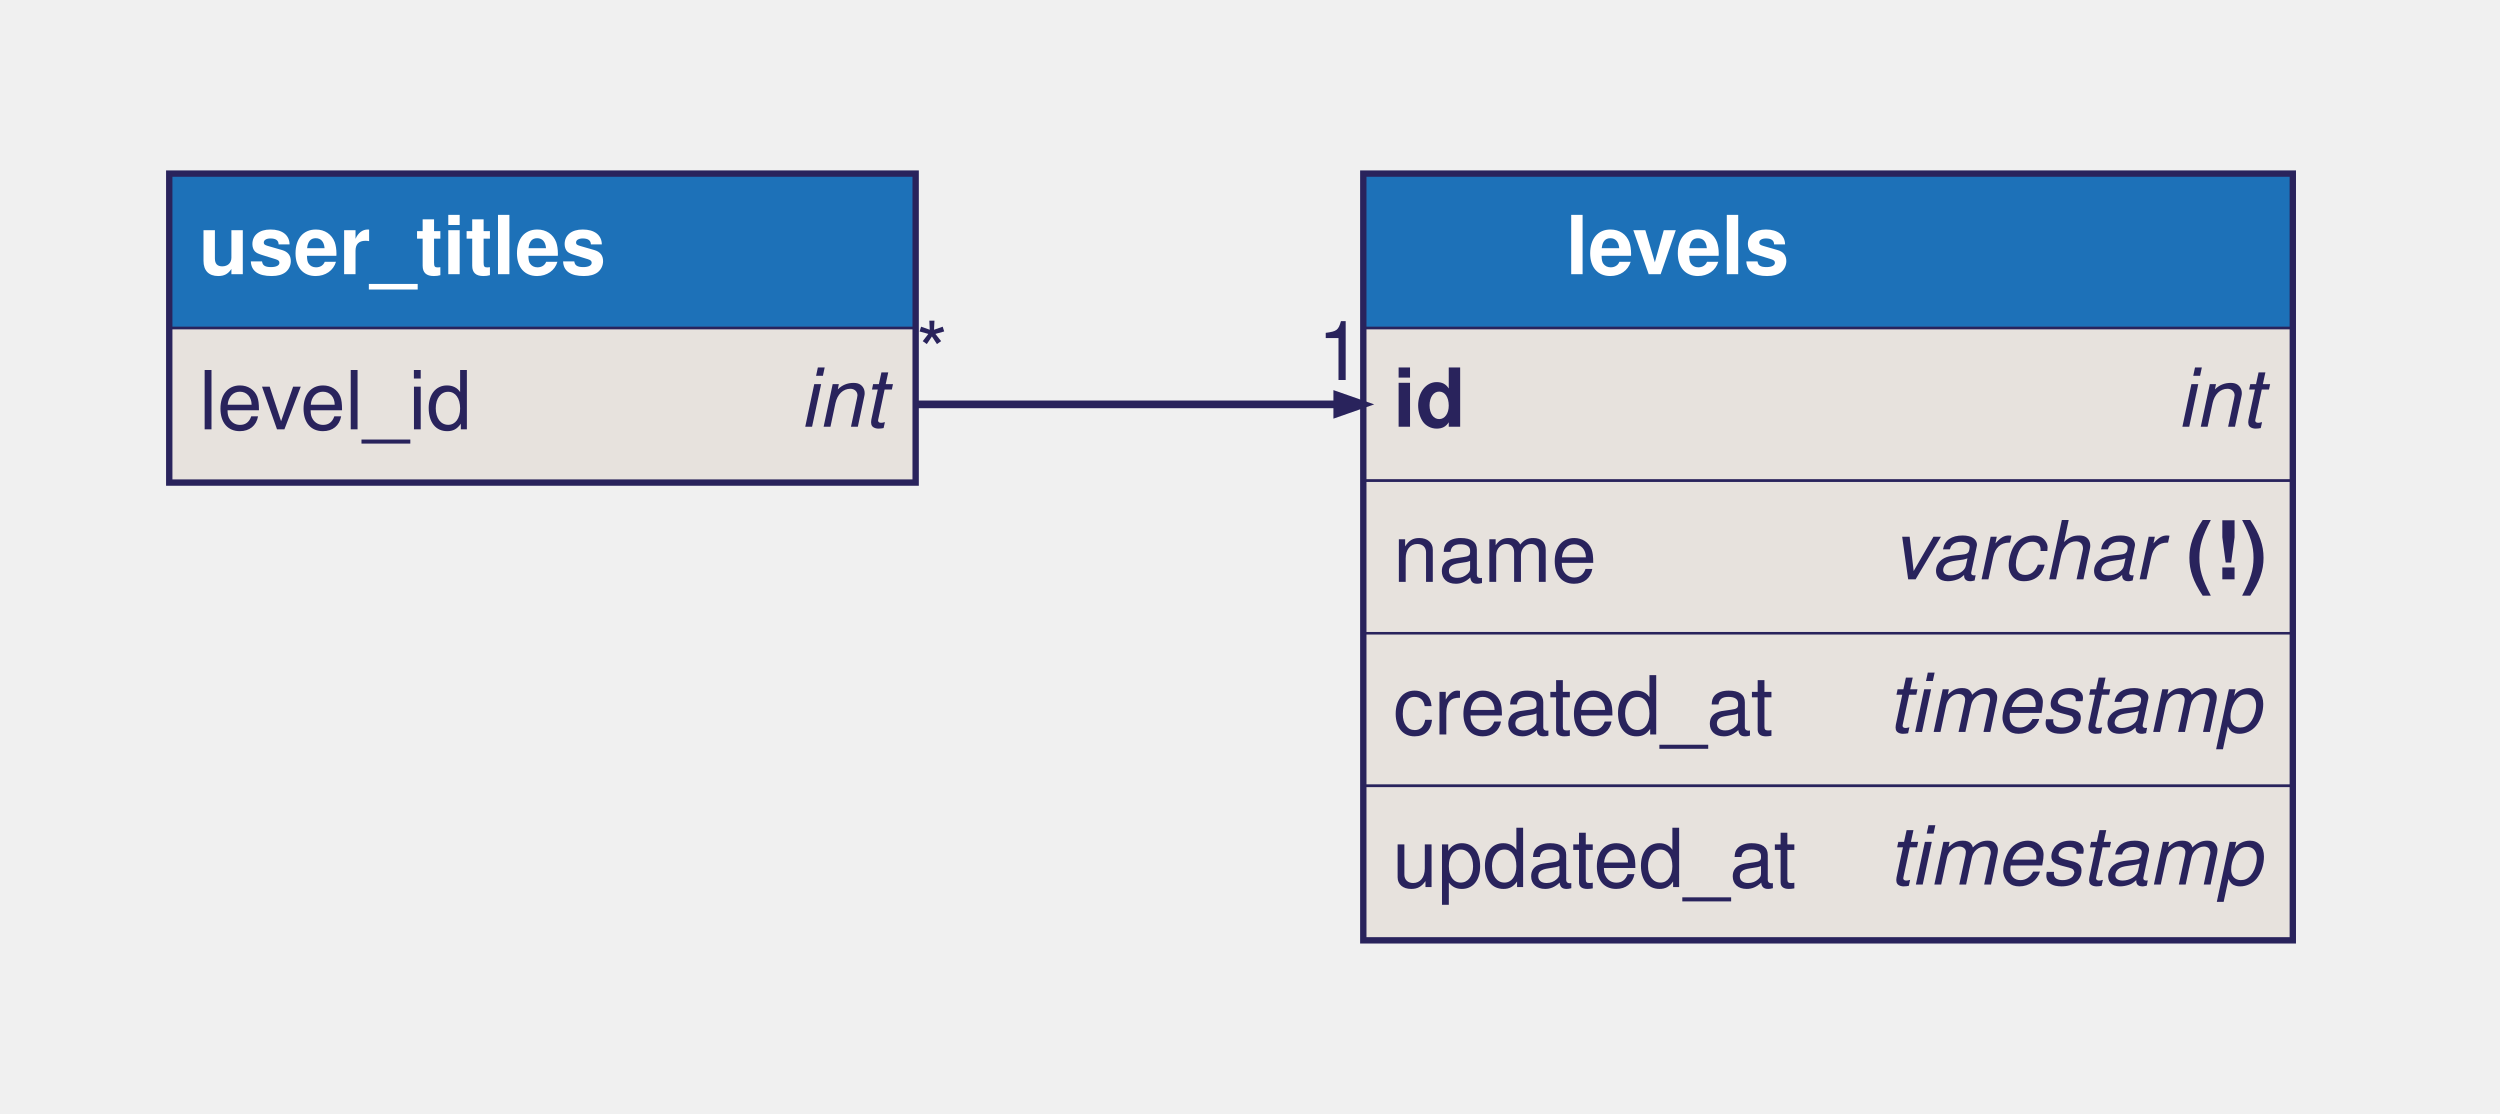
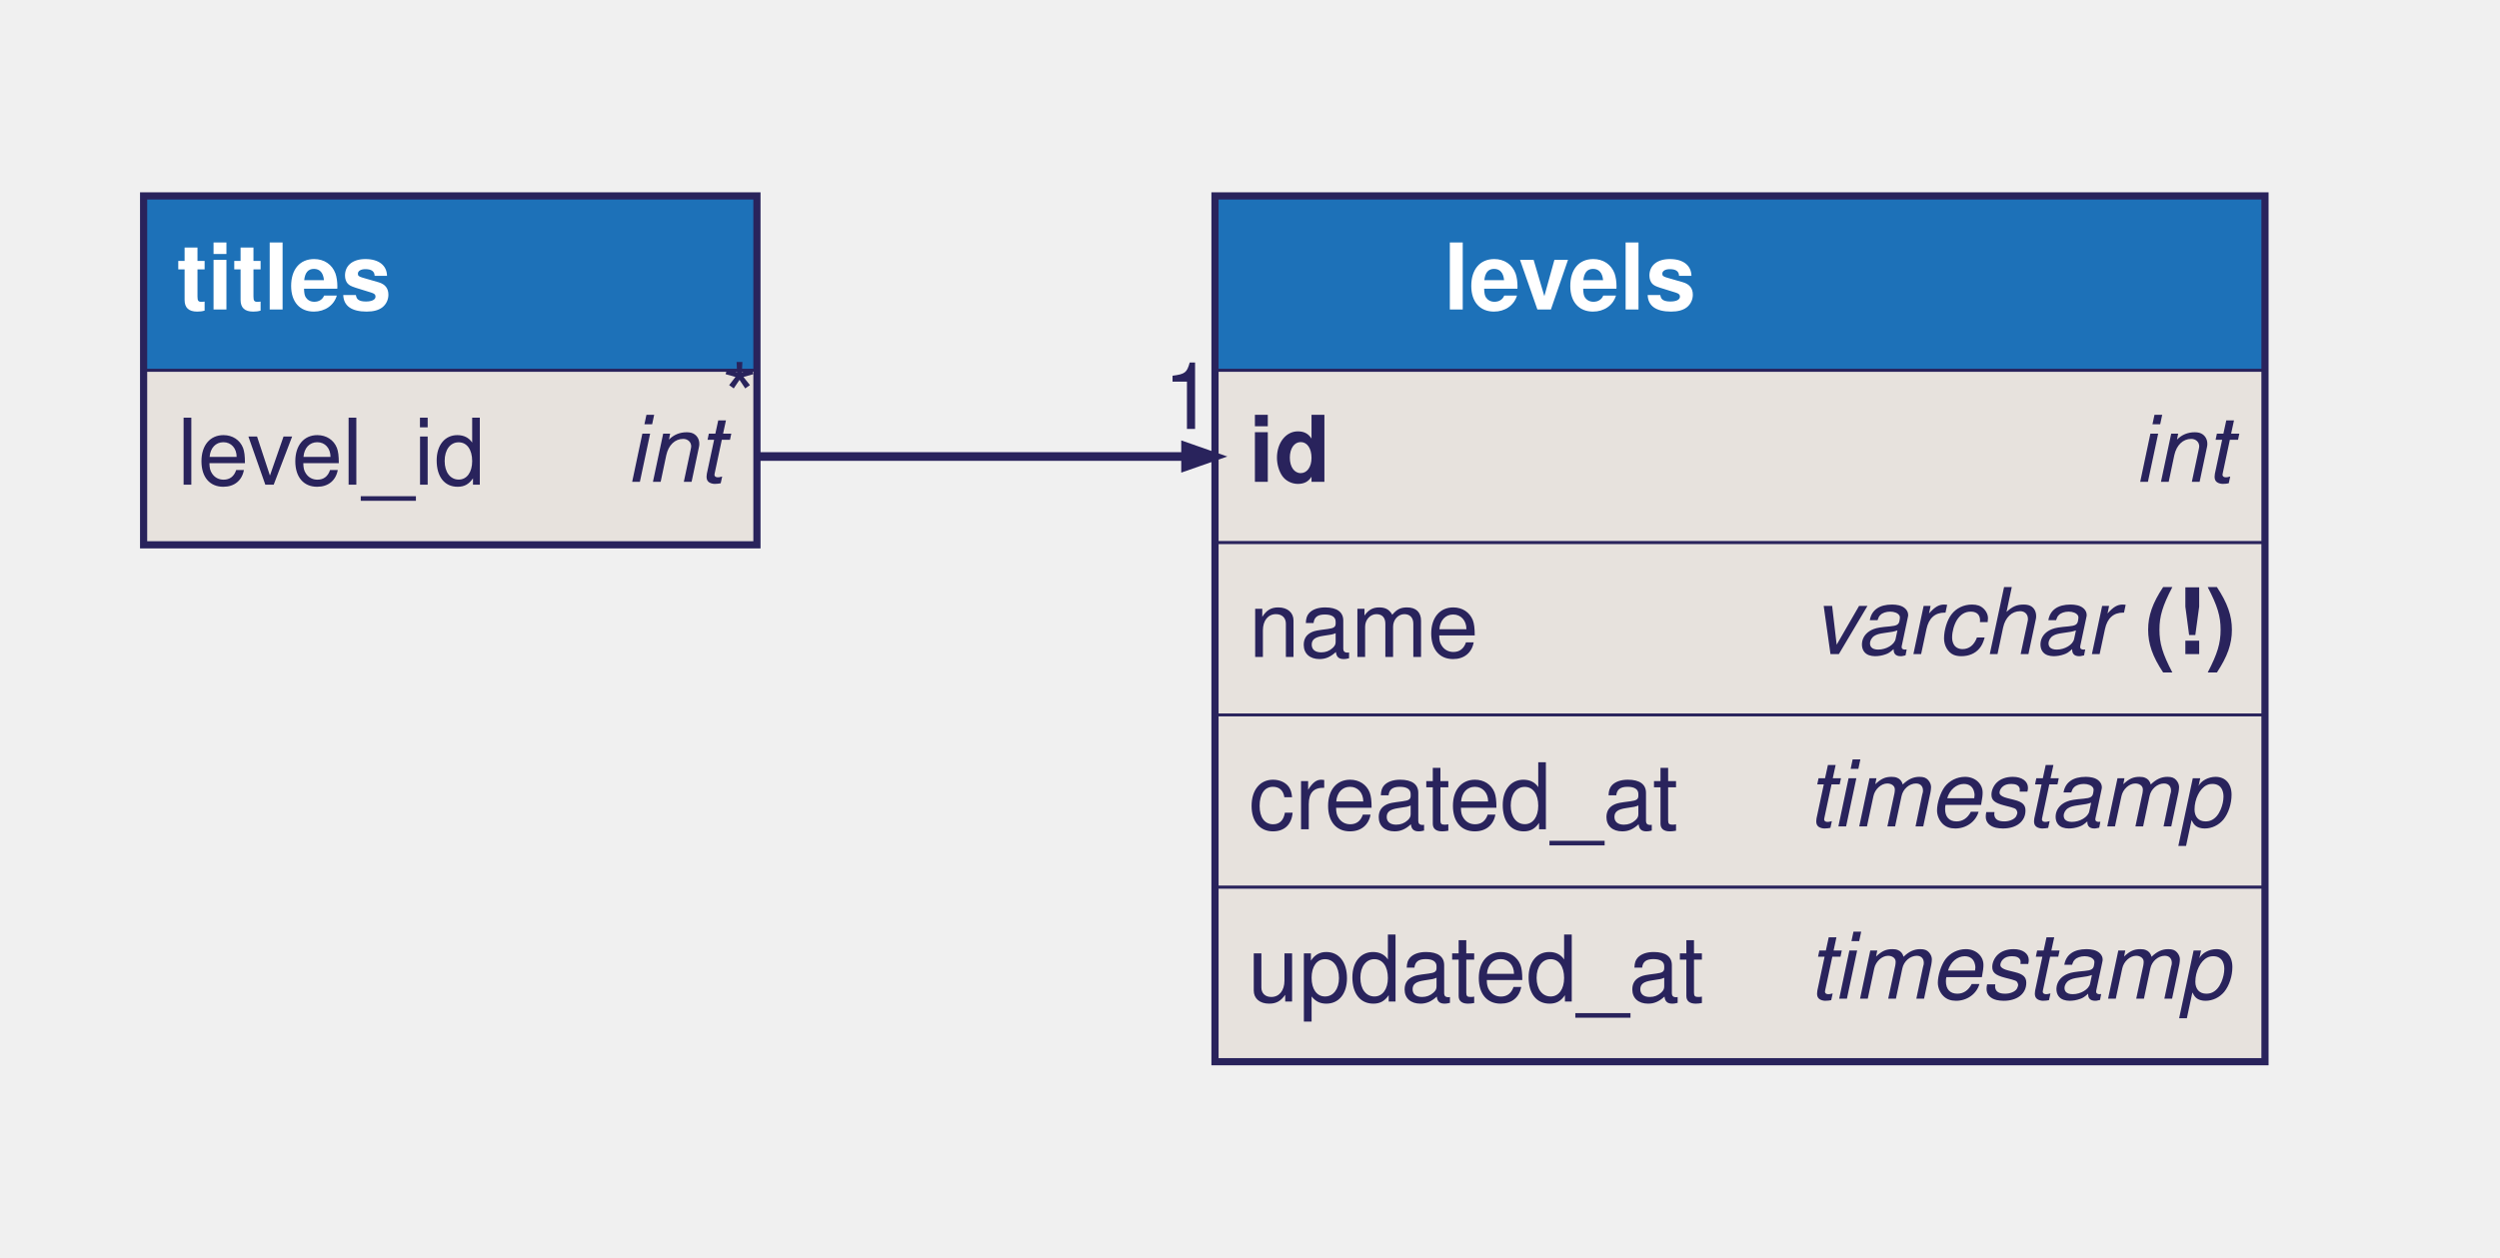
- <svg xmlns="http://www.w3.org/2000/svg" width="983pt" height="438pt" viewBox="0.00 0.00 983.04 437.92">
+ <svg xmlns="http://www.w3.org/2000/svg" width="870pt" height="438pt" viewBox="0.00 0.00 869.90 437.92">
  <g id="graph0" class="graph" transform="scale(1 1) rotate(0) translate(4 433.92)">
    <g id="levels" class="node">
-       <ellipse fill="none" stroke="black" stroke-width="0" cx="714.82" cy="-214.96" rx="260.43" ry="214.92" />
-       <polygon fill="#1d71b8" stroke="transparent" points="532.82,-304.96 532.82,-364.96 896.82,-364.96 896.82,-304.96 532.82,-304.96" />
-       <polygon fill="none" stroke="#29235c" points="532.82,-304.96 532.82,-364.96 896.82,-364.96 896.82,-304.96 532.82,-304.96" />
-       <text text-anchor="start" x="611.68" y="-326.16" font-family="Helvetica,sans-Serif" font-weight="bold" font-size="32.00" fill="#ffffff">       levels       </text>
-       <polygon fill="#e7e2dd" stroke="transparent" points="532.82,-244.96 532.82,-304.96 896.82,-304.96 896.82,-244.96 532.82,-244.96" />
-       <polygon fill="none" stroke="#29235c" points="532.82,-244.96 532.82,-304.96 896.82,-304.96 896.82,-244.96 532.82,-244.96" />
-       <text text-anchor="start" x="543.82" y="-266.16" font-family="Helvetica,sans-Serif" font-weight="bold" font-size="32.00" fill="#29235c">id</text>
-       <text text-anchor="start" x="568.71" y="-266.16" font-family="Helvetica,sans-Serif" font-size="32.00" fill="#29235c">    </text>
-       <text text-anchor="start" x="852.04" y="-266.16" font-family="Helvetica,sans-Serif" font-style="italic" font-size="32.00" fill="#29235c">int</text>
-       <polygon fill="#e7e2dd" stroke="transparent" points="532.82,-184.96 532.82,-244.96 896.82,-244.96 896.82,-184.96 532.82,-184.96" />
-       <polygon fill="none" stroke="#29235c" points="532.82,-184.96 532.82,-244.96 896.82,-244.96 896.82,-184.96 532.82,-184.96" />
-       <text text-anchor="start" x="543.82" y="-205.16" font-family="Helvetica,sans-Serif" font-size="32.00" fill="#29235c">name    </text>
-       <text text-anchor="start" x="740.06" y="-206.16" font-family="Helvetica,sans-Serif" font-style="italic" font-size="32.00" fill="#29235c">varchar</text>
-       <text text-anchor="start" x="846.73" y="-206.16" font-family="Helvetica,sans-Serif" font-size="32.00" fill="#29235c"> </text>
-       <text text-anchor="start" x="855.62" y="-206.16" font-family="Helvetica,sans-Serif" font-weight="bold" font-size="32.00" fill="#29235c">(!)</text>
-       <polygon fill="#e7e2dd" stroke="transparent" points="532.82,-124.96 532.82,-184.96 896.82,-184.96 896.82,-124.96 532.82,-124.96" />
-       <polygon fill="none" stroke="#29235c" points="532.82,-124.96 532.82,-184.96 896.82,-184.96 896.82,-124.96 532.82,-124.96" />
-       <text text-anchor="start" x="543.82" y="-145.16" font-family="Helvetica,sans-Serif" font-size="32.00" fill="#29235c">created_at    </text>
-       <text text-anchor="start" x="738.26" y="-146.16" font-family="Helvetica,sans-Serif" font-style="italic" font-size="32.00" fill="#29235c">timestamp</text>
-       <polygon fill="#e7e2dd" stroke="transparent" points="532.82,-64.96 532.82,-124.96 896.82,-124.96 896.82,-64.96 532.82,-64.96" />
-       <polygon fill="none" stroke="#29235c" points="532.82,-64.96 532.82,-124.96 896.82,-124.96 896.82,-64.96 532.82,-64.96" />
-       <text text-anchor="start" x="543.49" y="-85.16" font-family="Helvetica,sans-Serif" font-size="32.00" fill="#29235c">updated_at    </text>
-       <text text-anchor="start" x="738.54" y="-86.16" font-family="Helvetica,sans-Serif" font-style="italic" font-size="32.00" fill="#29235c">timestamp</text>
-       <polygon fill="none" stroke="#29235c" stroke-width="2" points="531.82,-63.96 531.82,-365.96 897.82,-365.96 897.82,-63.96 531.82,-63.96" />
+       <ellipse fill="none" stroke="black" stroke-width="0" cx="601.69" cy="-214.96" rx="260.43" ry="214.92" />
+       <polygon fill="#1d71b8" stroke="transparent" points="419.69,-304.96 419.69,-364.96 783.69,-364.96 783.69,-304.96 419.69,-304.96" />
+       <polygon fill="none" stroke="#29235c" points="419.69,-304.96 419.69,-364.96 783.69,-364.96 783.69,-304.96 419.69,-304.96" />
+       <text text-anchor="start" x="498.55" y="-326.16" font-family="Helvetica,sans-Serif" font-weight="bold" font-size="32.00" fill="#ffffff">       levels       </text>
+       <polygon fill="#e7e2dd" stroke="transparent" points="419.69,-244.96 419.69,-304.96 783.69,-304.96 783.69,-244.96 419.69,-244.96" />
+       <polygon fill="none" stroke="#29235c" points="419.69,-244.96 419.69,-304.96 783.69,-304.96 783.69,-244.96 419.69,-244.96" />
+       <text text-anchor="start" x="430.69" y="-266.16" font-family="Helvetica,sans-Serif" font-weight="bold" font-size="32.00" fill="#29235c">id</text>
+       <text text-anchor="start" x="455.58" y="-266.16" font-family="Helvetica,sans-Serif" font-size="32.00" fill="#29235c">    </text>
+       <text text-anchor="start" x="738.9" y="-266.16" font-family="Helvetica,sans-Serif" font-style="italic" font-size="32.00" fill="#29235c">int</text>
+       <polygon fill="#e7e2dd" stroke="transparent" points="419.69,-184.96 419.69,-244.96 783.69,-244.96 783.69,-184.96 419.69,-184.96" />
+       <polygon fill="none" stroke="#29235c" points="419.69,-184.96 419.69,-244.96 783.69,-244.96 783.69,-184.96 419.69,-184.96" />
+       <text text-anchor="start" x="430.69" y="-205.16" font-family="Helvetica,sans-Serif" font-size="32.00" fill="#29235c">name    </text>
+       <text text-anchor="start" x="626.92" y="-206.16" font-family="Helvetica,sans-Serif" font-style="italic" font-size="32.00" fill="#29235c">varchar</text>
+       <text text-anchor="start" x="733.59" y="-206.16" font-family="Helvetica,sans-Serif" font-size="32.00" fill="#29235c"> </text>
+       <text text-anchor="start" x="742.49" y="-206.16" font-family="Helvetica,sans-Serif" font-weight="bold" font-size="32.00" fill="#29235c">(!)</text>
+       <polygon fill="#e7e2dd" stroke="transparent" points="419.69,-124.96 419.69,-184.96 783.69,-184.96 783.69,-124.96 419.69,-124.96" />
+       <polygon fill="none" stroke="#29235c" points="419.69,-124.96 419.69,-184.96 783.69,-184.96 783.69,-124.96 419.69,-124.96" />
+       <text text-anchor="start" x="430.69" y="-145.16" font-family="Helvetica,sans-Serif" font-size="32.00" fill="#29235c">created_at    </text>
+       <text text-anchor="start" x="625.13" y="-146.16" font-family="Helvetica,sans-Serif" font-style="italic" font-size="32.00" fill="#29235c">timestamp</text>
+       <polygon fill="#e7e2dd" stroke="transparent" points="419.69,-64.96 419.69,-124.96 783.69,-124.96 783.69,-64.96 419.69,-64.96" />
+       <polygon fill="none" stroke="#29235c" points="419.69,-64.96 419.69,-124.96 783.69,-124.96 783.69,-64.96 419.69,-64.96" />
+       <text text-anchor="start" x="430.35" y="-85.16" font-family="Helvetica,sans-Serif" font-size="32.00" fill="#29235c">updated_at    </text>
+       <text text-anchor="start" x="625.41" y="-86.16" font-family="Helvetica,sans-Serif" font-style="italic" font-size="32.00" fill="#29235c">timestamp</text>
+       <polygon fill="none" stroke="#29235c" stroke-width="2" points="418.69,-63.96 418.69,-365.96 784.69,-365.96 784.69,-63.96 418.69,-63.96" />
    </g>
-     <g id="user_titles" class="node">
-       <ellipse fill="none" stroke="black" stroke-width="0" cx="209.3" cy="-304.96" rx="209.11" ry="87.86" />
-       <polygon fill="#1d71b8" stroke="transparent" points="63.3,-304.96 63.3,-364.96 355.3,-364.96 355.3,-304.96 63.3,-304.96" />
-       <polygon fill="none" stroke="#29235c" points="63.3,-304.96 63.3,-364.96 355.3,-364.96 355.3,-304.96 63.3,-304.96" />
-       <text text-anchor="start" x="74.16" y="-326.16" font-family="Helvetica,sans-Serif" font-weight="bold" font-size="32.00" fill="#ffffff">       user_titles       </text>
-       <polygon fill="#e7e2dd" stroke="transparent" points="63.3,-244.96 63.3,-304.96 355.3,-304.96 355.3,-244.96 63.3,-244.96" />
-       <polygon fill="none" stroke="#29235c" points="63.3,-244.96 63.3,-304.96 355.3,-304.96 355.3,-244.96 63.3,-244.96" />
-       <text text-anchor="start" x="74.3" y="-265.16" font-family="Helvetica,sans-Serif" font-size="32.00" fill="#29235c">level_id    </text>
-       <text text-anchor="start" x="310.52" y="-266.16" font-family="Helvetica,sans-Serif" font-style="italic" font-size="32.00" fill="#29235c">int</text>
-       <polygon fill="none" stroke="#29235c" stroke-width="2" points="62.3,-243.96 62.3,-365.96 356.3,-365.96 356.3,-243.96 62.3,-243.96" />
+     <g id="titles" class="node">
+       <ellipse fill="none" stroke="black" stroke-width="0" cx="152.74" cy="-304.96" rx="152.97" ry="87.86" />
+       <polygon fill="#1d71b8" stroke="transparent" points="46.74,-304.96 46.74,-364.96 258.74,-364.96 258.74,-304.96 46.74,-304.96" />
+       <polygon fill="none" stroke="#29235c" points="46.74,-304.96 46.74,-364.96 258.74,-364.96 258.74,-304.96 46.74,-304.96" />
+       <text text-anchor="start" x="57.6" y="-326.16" font-family="Helvetica,sans-Serif" font-weight="bold" font-size="32.00" fill="#ffffff">       titles       </text>
+       <polygon fill="#e7e2dd" stroke="transparent" points="46.74,-244.96 46.74,-304.96 258.74,-304.96 258.74,-244.96 46.74,-244.96" />
+       <polygon fill="none" stroke="#29235c" points="46.74,-244.96 46.74,-304.96 258.74,-304.96 258.74,-244.96 46.74,-244.96" />
+       <text text-anchor="start" x="57.74" y="-265.16" font-family="Helvetica,sans-Serif" font-size="32.00" fill="#29235c">level_id    </text>
+       <text text-anchor="start" x="213.95" y="-266.16" font-family="Helvetica,sans-Serif" font-style="italic" font-size="32.00" fill="#29235c">int</text>
+       <polygon fill="none" stroke="#29235c" stroke-width="2" points="45.74,-243.96 45.74,-365.96 259.74,-365.96 259.74,-243.96 45.74,-243.96" />
    </g>
    <g id="edge2" class="edge">
-       <path fill="none" stroke="#29235c" stroke-width="3" d="M356.3,-274.96C430.81,-274.96 451.94,-274.96 521.65,-274.96" />
-       <polygon fill="#29235c" stroke="#29235c" stroke-width="3" points="521.82,-278.46 531.82,-274.96 521.82,-271.46 521.82,-278.46" />
-       <text text-anchor="middle" x="522.93" y="-284.56" font-family="Helvetica,sans-Serif" font-size="32.00" fill="#29235c">1</text>
-       <text text-anchor="middle" x="362.53" y="-284.56" font-family="Helvetica,sans-Serif" font-size="32.00" fill="#29235c">*</text>
+       <path fill="none" stroke="#29235c" stroke-width="3" d="M259.74,-274.96C326.79,-274.96 346.11,-274.96 408.32,-274.96" />
+       <polygon fill="#29235c" stroke="#29235c" stroke-width="3" points="408.69,-278.46 418.69,-274.96 408.69,-271.46 408.69,-278.46" />
+       <text text-anchor="middle" x="409.79" y="-284.56" font-family="Helvetica,sans-Serif" font-size="32.00" fill="#29235c">1</text>
+       <text text-anchor="middle" x="253.51" y="-284.56" font-family="Helvetica,sans-Serif" font-size="32.00" fill="#29235c">*</text>
    </g>
  </g>
</svg>
